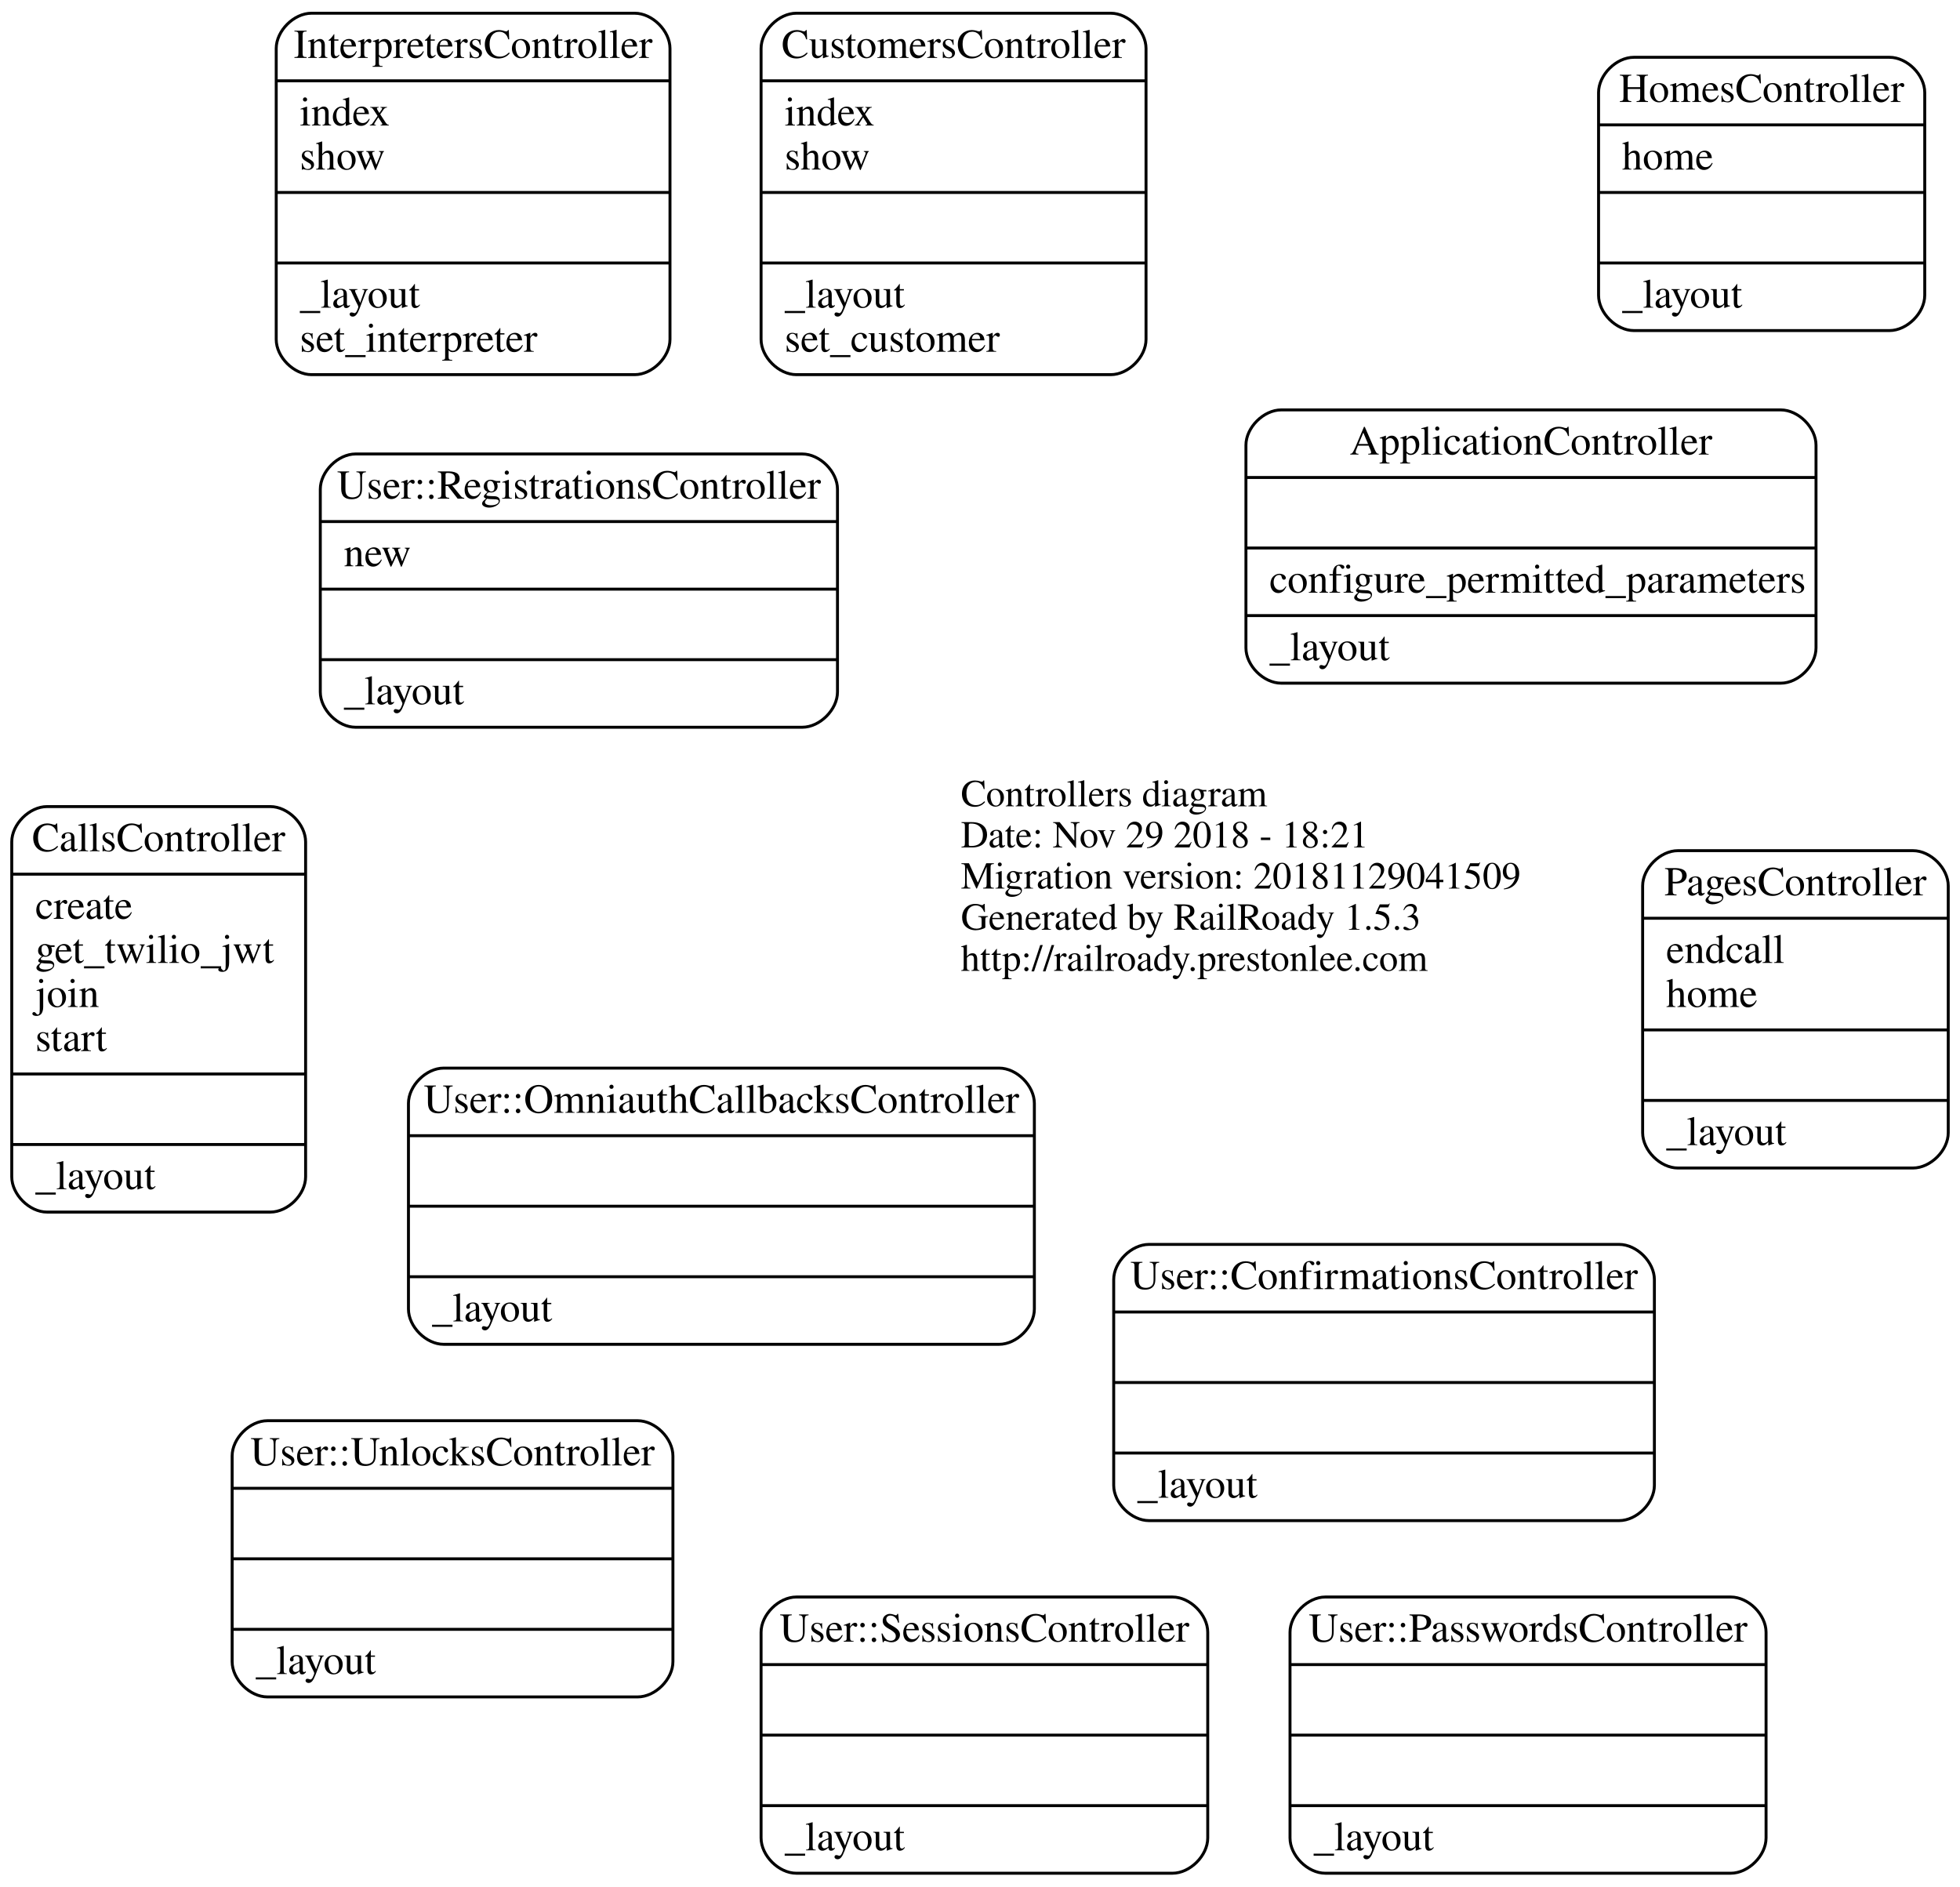
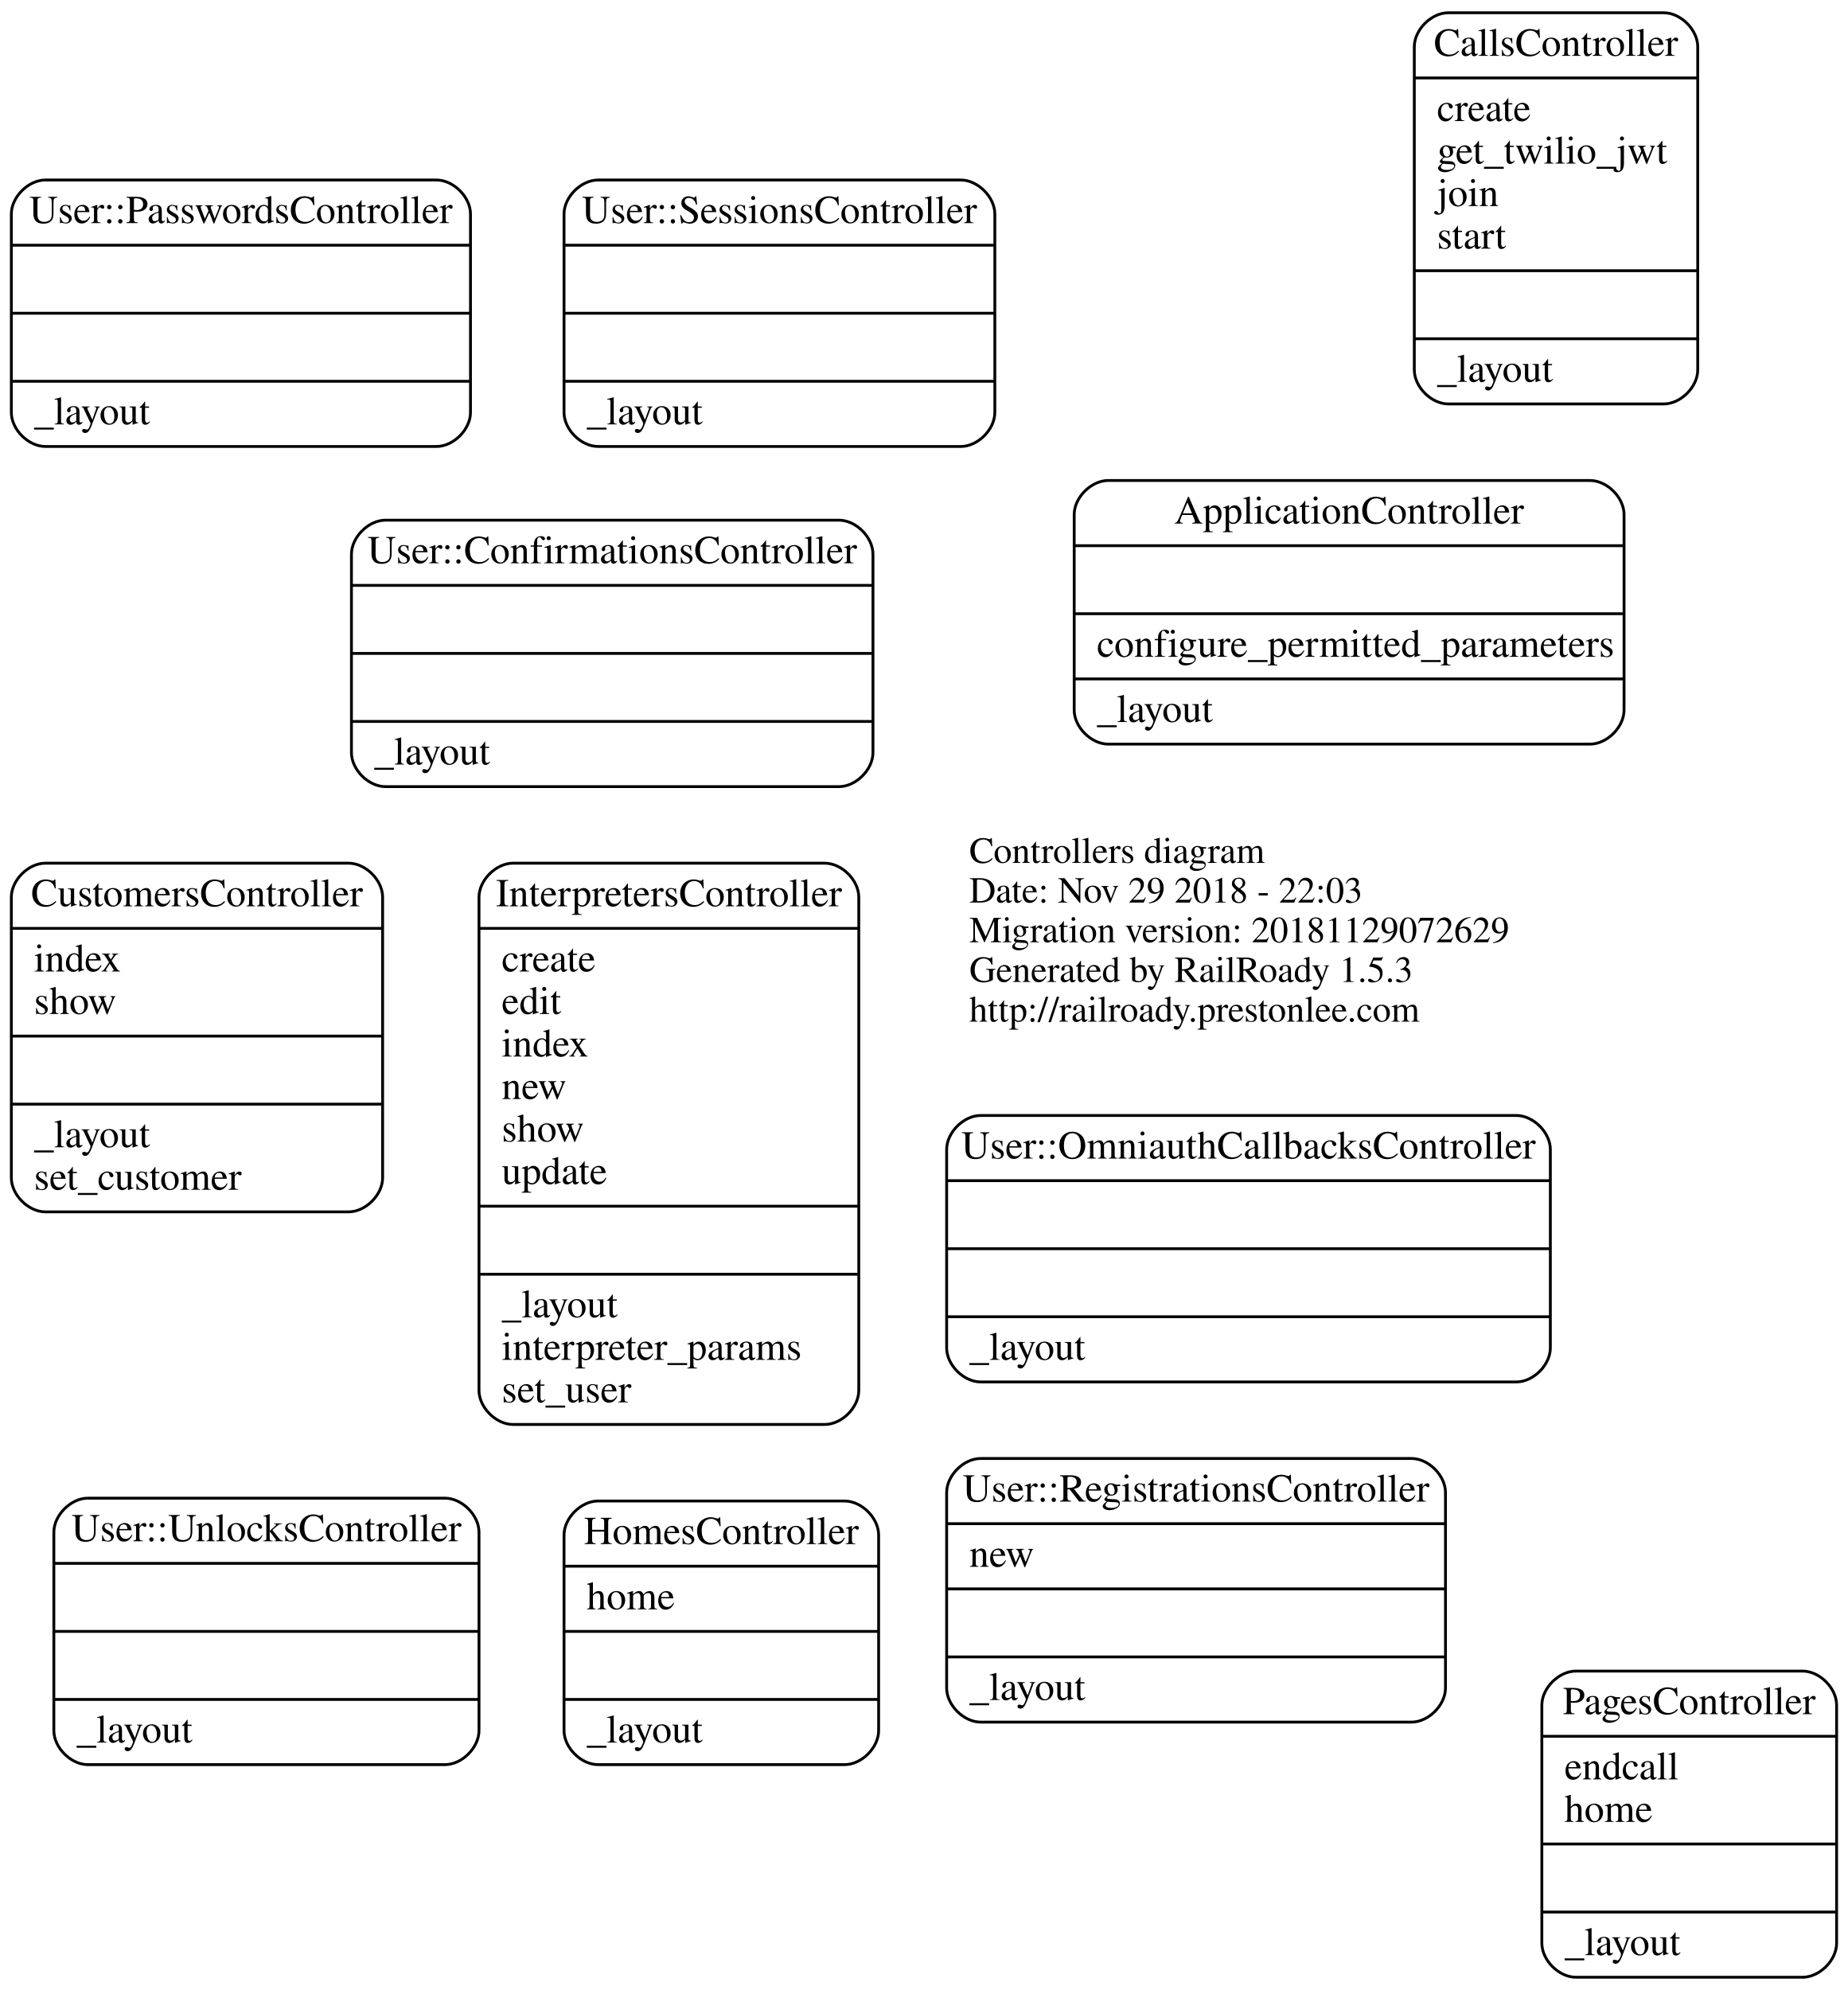
- <svg xmlns="http://www.w3.org/2000/svg" width="667pt" height="642pt" viewBox="0.00 0.00 667.00 642.00">
-   <g id="graph0" class="graph" transform="scale(1 1) rotate(0) translate(4 638)">
-     <polygon fill="transparent" stroke="transparent" points="-4,4 -4,-638 663,-638 663,4 -4,4" />
+ <svg xmlns="http://www.w3.org/2000/svg" width="652pt" height="702pt" viewBox="0.00 0.00 652.00 702.00">
+   <g id="graph0" class="graph" transform="scale(1 1) rotate(0) translate(4 698)">
+     <polygon fill="transparent" stroke="transparent" points="-4,4 -4,-698 648,-698 648,4 -4,4" />
    <g id="node1" class="node">
-       <text text-anchor="start" x="323" y="-363.6" font-family="Times,serif" font-size="13.00" fill="#000000">Controllers diagram</text>
-       <text text-anchor="start" x="323" y="-349.6" font-family="Times,serif" font-size="13.00" fill="#000000">Date: Nov 29 2018 - 18:21</text>
-       <text text-anchor="start" x="323" y="-335.6" font-family="Times,serif" font-size="13.00" fill="#000000">Migration version: 20181129041509</text>
-       <text text-anchor="start" x="323" y="-321.6" font-family="Times,serif" font-size="13.00" fill="#000000">Generated by RailRoady 1.5.3</text>
-       <text text-anchor="start" x="323" y="-307.6" font-family="Times,serif" font-size="13.00" fill="#000000">http://railroady.prestonlee.com</text>
+       <text text-anchor="start" x="338" y="-393.6" font-family="Times,serif" font-size="13.00" fill="#000000">Controllers diagram</text>
+       <text text-anchor="start" x="338" y="-379.6" font-family="Times,serif" font-size="13.00" fill="#000000">Date: Nov 29 2018 - 22:03</text>
+       <text text-anchor="start" x="338" y="-365.6" font-family="Times,serif" font-size="13.00" fill="#000000">Migration version: 20181129072629</text>
+       <text text-anchor="start" x="338" y="-351.6" font-family="Times,serif" font-size="13.00" fill="#000000">Generated by RailRoady 1.5.3</text>
+       <text text-anchor="start" x="338" y="-337.6" font-family="Times,serif" font-size="13.00" fill="#000000">http://railroady.prestonlee.com</text>
    </g>
    <g id="node2" class="node">
-       <path fill="none" stroke="#000000" d="M387,-120.5C387,-120.5 547,-120.5 547,-120.5 553,-120.5 559,-126.5 559,-132.5 559,-132.5 559,-202.5 559,-202.5 559,-208.5 553,-214.5 547,-214.5 547,-214.5 387,-214.5 387,-214.5 381,-214.5 375,-208.5 375,-202.5 375,-202.5 375,-132.5 375,-132.5 375,-126.5 381,-120.5 387,-120.5" />
-       <text text-anchor="middle" x="467" y="-199.3" font-family="Times,serif" font-size="14.00" fill="#000000">User::ConfirmationsController</text>
-       <polyline fill="none" stroke="#000000" points="375,-191.5 559,-191.5 " />
-       <polyline fill="none" stroke="#000000" points="375,-167.5 559,-167.5 " />
-       <polyline fill="none" stroke="#000000" points="375,-143.5 559,-143.5 " />
-       <text text-anchor="start" x="383" y="-128.3" font-family="Times,serif" font-size="14.00" fill="#000000">_layout</text>
+       <path fill="none" stroke="#000000" d="M132,-420.5C132,-420.5 292,-420.5 292,-420.5 298,-420.5 304,-426.5 304,-432.5 304,-432.5 304,-502.5 304,-502.5 304,-508.5 298,-514.5 292,-514.5 292,-514.5 132,-514.5 132,-514.5 126,-514.5 120,-508.5 120,-502.5 120,-502.5 120,-432.5 120,-432.5 120,-426.5 126,-420.5 132,-420.5" />
+       <text text-anchor="middle" x="212" y="-499.3" font-family="Times,serif" font-size="14.00" fill="#000000">User::ConfirmationsController</text>
+       <polyline fill="none" stroke="#000000" points="120,-491.5 304,-491.5 " />
+       <polyline fill="none" stroke="#000000" points="120,-467.5 304,-467.5 " />
+       <polyline fill="none" stroke="#000000" points="120,-443.5 304,-443.5 " />
+       <text text-anchor="start" x="128" y="-428.3" font-family="Times,serif" font-size="14.00" fill="#000000">_layout</text>
    </g>
    <g id="node3" class="node">
-       <path fill="none" stroke="#000000" d="M87,-60.5C87,-60.5 213,-60.5 213,-60.5 219,-60.5 225,-66.5 225,-72.5 225,-72.5 225,-142.5 225,-142.5 225,-148.5 219,-154.5 213,-154.5 213,-154.5 87,-154.5 87,-154.5 81,-154.5 75,-148.5 75,-142.5 75,-142.5 75,-72.5 75,-72.5 75,-66.5 81,-60.5 87,-60.5" />
-       <text text-anchor="middle" x="150" y="-139.3" font-family="Times,serif" font-size="14.00" fill="#000000">User::UnlocksController</text>
-       <polyline fill="none" stroke="#000000" points="75,-131.5 225,-131.5 " />
-       <polyline fill="none" stroke="#000000" points="75,-107.5 225,-107.5 " />
-       <polyline fill="none" stroke="#000000" points="75,-83.5 225,-83.5 " />
-       <text text-anchor="start" x="83" y="-68.3" font-family="Times,serif" font-size="14.00" fill="#000000">_layout</text>
+       <path fill="none" stroke="#000000" d="M27,-75.5C27,-75.5 153,-75.5 153,-75.5 159,-75.5 165,-81.5 165,-87.5 165,-87.5 165,-157.5 165,-157.5 165,-163.5 159,-169.5 153,-169.5 153,-169.5 27,-169.5 27,-169.5 21,-169.5 15,-163.5 15,-157.5 15,-157.5 15,-87.5 15,-87.5 15,-81.5 21,-75.5 27,-75.5" />
+       <text text-anchor="middle" x="90" y="-154.3" font-family="Times,serif" font-size="14.00" fill="#000000">User::UnlocksController</text>
+       <polyline fill="none" stroke="#000000" points="15,-146.5 165,-146.5 " />
+       <polyline fill="none" stroke="#000000" points="15,-122.5 165,-122.5 " />
+       <polyline fill="none" stroke="#000000" points="15,-98.5 165,-98.5 " />
+       <text text-anchor="start" x="23" y="-83.3" font-family="Times,serif" font-size="14.00" fill="#000000">_layout</text>
    </g>
    <g id="node4" class="node">
-       <path fill="none" stroke="#000000" d="M267,-.5C267,-.5 395,-.5 395,-.5 401,-.5 407,-6.5 407,-12.5 407,-12.5 407,-82.5 407,-82.5 407,-88.5 401,-94.5 395,-94.5 395,-94.5 267,-94.5 267,-94.5 261,-94.5 255,-88.5 255,-82.5 255,-82.5 255,-12.5 255,-12.5 255,-6.5 261,-.5 267,-.5" />
-       <text text-anchor="middle" x="331" y="-79.3" font-family="Times,serif" font-size="14.00" fill="#000000">User::SessionsController</text>
-       <polyline fill="none" stroke="#000000" points="255,-71.5 407,-71.5 " />
-       <polyline fill="none" stroke="#000000" points="255,-47.5 407,-47.5 " />
-       <polyline fill="none" stroke="#000000" points="255,-23.5 407,-23.5 " />
-       <text text-anchor="start" x="263" y="-8.3" font-family="Times,serif" font-size="14.00" fill="#000000">_layout</text>
+       <path fill="none" stroke="#000000" d="M207,-540.5C207,-540.5 335,-540.5 335,-540.5 341,-540.5 347,-546.5 347,-552.5 347,-552.5 347,-622.5 347,-622.5 347,-628.5 341,-634.5 335,-634.5 335,-634.5 207,-634.5 207,-634.5 201,-634.5 195,-628.5 195,-622.5 195,-622.5 195,-552.5 195,-552.5 195,-546.5 201,-540.5 207,-540.5" />
+       <text text-anchor="middle" x="271" y="-619.3" font-family="Times,serif" font-size="14.00" fill="#000000">User::SessionsController</text>
+       <polyline fill="none" stroke="#000000" points="195,-611.5 347,-611.5 " />
+       <polyline fill="none" stroke="#000000" points="195,-587.5 347,-587.5 " />
+       <polyline fill="none" stroke="#000000" points="195,-563.5 347,-563.5 " />
+       <text text-anchor="start" x="203" y="-548.3" font-family="Times,serif" font-size="14.00" fill="#000000">_layout</text>
    </g>
    <g id="node5" class="node">
-       <path fill="none" stroke="#000000" d="M117,-390.5C117,-390.5 269,-390.5 269,-390.5 275,-390.5 281,-396.5 281,-402.5 281,-402.5 281,-471.5 281,-471.5 281,-477.5 275,-483.5 269,-483.5 269,-483.5 117,-483.5 117,-483.5 111,-483.5 105,-477.5 105,-471.5 105,-471.5 105,-402.5 105,-402.5 105,-396.5 111,-390.5 117,-390.5" />
-       <text text-anchor="middle" x="193" y="-468.3" font-family="Times,serif" font-size="14.00" fill="#000000">User::RegistrationsController</text>
-       <polyline fill="none" stroke="#000000" points="105,-460.5 281,-460.5 " />
-       <text text-anchor="start" x="113" y="-445.3" font-family="Times,serif" font-size="14.00" fill="#000000">new</text>
-       <polyline fill="none" stroke="#000000" points="105,-437.5 281,-437.5 " />
-       <polyline fill="none" stroke="#000000" points="105,-413.5 281,-413.5 " />
-       <text text-anchor="start" x="113" y="-398.3" font-family="Times,serif" font-size="14.00" fill="#000000">_layout</text>
+       <path fill="none" stroke="#000000" d="M342,-90.5C342,-90.5 494,-90.5 494,-90.5 500,-90.5 506,-96.5 506,-102.5 506,-102.5 506,-171.5 506,-171.5 506,-177.5 500,-183.5 494,-183.5 494,-183.5 342,-183.5 342,-183.5 336,-183.5 330,-177.5 330,-171.5 330,-171.5 330,-102.5 330,-102.5 330,-96.5 336,-90.5 342,-90.5" />
+       <text text-anchor="middle" x="418" y="-168.3" font-family="Times,serif" font-size="14.00" fill="#000000">User::RegistrationsController</text>
+       <polyline fill="none" stroke="#000000" points="330,-160.5 506,-160.5 " />
+       <text text-anchor="start" x="338" y="-145.3" font-family="Times,serif" font-size="14.00" fill="#000000">new</text>
+       <polyline fill="none" stroke="#000000" points="330,-137.5 506,-137.5 " />
+       <polyline fill="none" stroke="#000000" points="330,-113.5 506,-113.5 " />
+       <text text-anchor="start" x="338" y="-98.3" font-family="Times,serif" font-size="14.00" fill="#000000">_layout</text>
    </g>
    <g id="node6" class="node">
-       <path fill="none" stroke="#000000" d="M447,-.5C447,-.5 585,-.5 585,-.5 591,-.5 597,-6.5 597,-12.5 597,-12.5 597,-82.5 597,-82.5 597,-88.5 591,-94.5 585,-94.5 585,-94.5 447,-94.5 447,-94.5 441,-94.5 435,-88.5 435,-82.5 435,-82.5 435,-12.5 435,-12.5 435,-6.5 441,-.5 447,-.5" />
-       <text text-anchor="middle" x="516" y="-79.3" font-family="Times,serif" font-size="14.00" fill="#000000">User::PasswordsController</text>
-       <polyline fill="none" stroke="#000000" points="435,-71.5 597,-71.5 " />
-       <polyline fill="none" stroke="#000000" points="435,-47.5 597,-47.5 " />
-       <polyline fill="none" stroke="#000000" points="435,-23.5 597,-23.5 " />
-       <text text-anchor="start" x="443" y="-8.3" font-family="Times,serif" font-size="14.00" fill="#000000">_layout</text>
+       <path fill="none" stroke="#000000" d="M12,-540.5C12,-540.5 150,-540.5 150,-540.5 156,-540.5 162,-546.5 162,-552.5 162,-552.5 162,-622.5 162,-622.5 162,-628.5 156,-634.5 150,-634.5 150,-634.5 12,-634.5 12,-634.5 6,-634.5 0,-628.5 0,-622.5 0,-622.5 0,-552.5 0,-552.5 0,-546.5 6,-540.5 12,-540.5" />
+       <text text-anchor="middle" x="81" y="-619.3" font-family="Times,serif" font-size="14.00" fill="#000000">User::PasswordsController</text>
+       <polyline fill="none" stroke="#000000" points="0,-611.5 162,-611.5 " />
+       <polyline fill="none" stroke="#000000" points="0,-587.5 162,-587.5 " />
+       <polyline fill="none" stroke="#000000" points="0,-563.5 162,-563.5 " />
+       <text text-anchor="start" x="8" y="-548.3" font-family="Times,serif" font-size="14.00" fill="#000000">_layout</text>
    </g>
    <g id="node7" class="node">
-       <path fill="none" stroke="#000000" d="M147,-180.5C147,-180.5 336,-180.5 336,-180.5 342,-180.5 348,-186.5 348,-192.5 348,-192.5 348,-262.5 348,-262.5 348,-268.5 342,-274.5 336,-274.5 336,-274.5 147,-274.5 147,-274.5 141,-274.5 135,-268.5 135,-262.5 135,-262.5 135,-192.5 135,-192.5 135,-186.5 141,-180.5 147,-180.5" />
-       <text text-anchor="middle" x="241.5" y="-259.3" font-family="Times,serif" font-size="14.00" fill="#000000">User::OmniauthCallbacksController</text>
-       <polyline fill="none" stroke="#000000" points="135,-251.5 348,-251.5 " />
-       <polyline fill="none" stroke="#000000" points="135,-227.5 348,-227.5 " />
-       <polyline fill="none" stroke="#000000" points="135,-203.5 348,-203.5 " />
-       <text text-anchor="start" x="143" y="-188.3" font-family="Times,serif" font-size="14.00" fill="#000000">_layout</text>
+       <path fill="none" stroke="#000000" d="M342,-210.5C342,-210.5 531,-210.5 531,-210.5 537,-210.5 543,-216.5 543,-222.5 543,-222.5 543,-292.5 543,-292.5 543,-298.5 537,-304.5 531,-304.5 531,-304.5 342,-304.5 342,-304.5 336,-304.5 330,-298.5 330,-292.5 330,-292.5 330,-222.5 330,-222.5 330,-216.5 336,-210.5 342,-210.5" />
+       <text text-anchor="middle" x="436.5" y="-289.3" font-family="Times,serif" font-size="14.00" fill="#000000">User::OmniauthCallbacksController</text>
+       <polyline fill="none" stroke="#000000" points="330,-281.5 543,-281.5 " />
+       <polyline fill="none" stroke="#000000" points="330,-257.5 543,-257.5 " />
+       <polyline fill="none" stroke="#000000" points="330,-233.5 543,-233.5 " />
+       <text text-anchor="start" x="338" y="-218.3" font-family="Times,serif" font-size="14.00" fill="#000000">_layout</text>
    </g>
    <g id="node8" class="node">
-       <path fill="none" stroke="#000000" d="M552,-525.5C552,-525.5 639,-525.5 639,-525.5 645,-525.5 651,-531.5 651,-537.5 651,-537.5 651,-606.5 651,-606.5 651,-612.5 645,-618.5 639,-618.5 639,-618.5 552,-618.5 552,-618.5 546,-618.5 540,-612.5 540,-606.5 540,-606.5 540,-537.5 540,-537.5 540,-531.5 546,-525.5 552,-525.5" />
-       <text text-anchor="middle" x="595.5" y="-603.3" font-family="Times,serif" font-size="14.00" fill="#000000">HomesController</text>
-       <polyline fill="none" stroke="#000000" points="540,-595.5 651,-595.5 " />
-       <text text-anchor="start" x="548" y="-580.3" font-family="Times,serif" font-size="14.00" fill="#000000">home</text>
-       <polyline fill="none" stroke="#000000" points="540,-572.5 651,-572.5 " />
-       <polyline fill="none" stroke="#000000" points="540,-548.5 651,-548.5 " />
-       <text text-anchor="start" x="548" y="-533.3" font-family="Times,serif" font-size="14.00" fill="#000000">_layout</text>
+       <path fill="none" stroke="#000000" d="M207,-75.5C207,-75.5 294,-75.5 294,-75.5 300,-75.5 306,-81.5 306,-87.5 306,-87.5 306,-156.5 306,-156.5 306,-162.5 300,-168.5 294,-168.5 294,-168.5 207,-168.5 207,-168.5 201,-168.5 195,-162.5 195,-156.5 195,-156.5 195,-87.5 195,-87.5 195,-81.5 201,-75.5 207,-75.5" />
+       <text text-anchor="middle" x="250.5" y="-153.3" font-family="Times,serif" font-size="14.00" fill="#000000">HomesController</text>
+       <polyline fill="none" stroke="#000000" points="195,-145.5 306,-145.5 " />
+       <text text-anchor="start" x="203" y="-130.3" font-family="Times,serif" font-size="14.00" fill="#000000">home</text>
+       <polyline fill="none" stroke="#000000" points="195,-122.5 306,-122.5 " />
+       <polyline fill="none" stroke="#000000" points="195,-98.5 306,-98.5 " />
+       <text text-anchor="start" x="203" y="-83.3" font-family="Times,serif" font-size="14.00" fill="#000000">_layout</text>
    </g>
    <g id="node9" class="node">
-       <path fill="none" stroke="#000000" d="M267,-510.5C267,-510.5 374,-510.5 374,-510.5 380,-510.5 386,-516.5 386,-522.5 386,-522.5 386,-621.5 386,-621.5 386,-627.5 380,-633.5 374,-633.5 374,-633.5 267,-633.5 267,-633.5 261,-633.5 255,-627.5 255,-621.5 255,-621.5 255,-522.5 255,-522.5 255,-516.5 261,-510.5 267,-510.5" />
-       <text text-anchor="middle" x="320.5" y="-618.3" font-family="Times,serif" font-size="14.00" fill="#000000">CustomersController</text>
-       <polyline fill="none" stroke="#000000" points="255,-610.5 386,-610.5 " />
-       <text text-anchor="start" x="263" y="-595.3" font-family="Times,serif" font-size="14.00" fill="#000000">index</text>
-       <text text-anchor="start" x="263" y="-580.3" font-family="Times,serif" font-size="14.00" fill="#000000">show</text>
-       <polyline fill="none" stroke="#000000" points="255,-572.5 386,-572.5 " />
-       <polyline fill="none" stroke="#000000" points="255,-548.5 386,-548.5 " />
-       <text text-anchor="start" x="263" y="-533.3" font-family="Times,serif" font-size="14.00" fill="#000000">_layout</text>
-       <text text-anchor="start" x="263" y="-518.3" font-family="Times,serif" font-size="14.00" fill="#000000">set_customer</text>
+       <path fill="none" stroke="#000000" d="M12,-270.5C12,-270.5 119,-270.5 119,-270.5 125,-270.5 131,-276.5 131,-282.5 131,-282.5 131,-381.5 131,-381.5 131,-387.5 125,-393.5 119,-393.5 119,-393.5 12,-393.5 12,-393.5 6,-393.5 0,-387.5 0,-381.5 0,-381.5 0,-282.5 0,-282.5 0,-276.5 6,-270.5 12,-270.5" />
+       <text text-anchor="middle" x="65.5" y="-378.3" font-family="Times,serif" font-size="14.00" fill="#000000">CustomersController</text>
+       <polyline fill="none" stroke="#000000" points="0,-370.5 131,-370.5 " />
+       <text text-anchor="start" x="8" y="-355.3" font-family="Times,serif" font-size="14.00" fill="#000000">index</text>
+       <text text-anchor="start" x="8" y="-340.3" font-family="Times,serif" font-size="14.00" fill="#000000">show</text>
+       <polyline fill="none" stroke="#000000" points="0,-332.5 131,-332.5 " />
+       <polyline fill="none" stroke="#000000" points="0,-308.5 131,-308.5 " />
+       <text text-anchor="start" x="8" y="-293.3" font-family="Times,serif" font-size="14.00" fill="#000000">_layout</text>
+       <text text-anchor="start" x="8" y="-278.3" font-family="Times,serif" font-size="14.00" fill="#000000">set_customer</text>
    </g>
    <g id="node10" class="node">
-       <path fill="none" stroke="#000000" d="M567,-240.5C567,-240.5 647,-240.5 647,-240.5 653,-240.5 659,-246.5 659,-252.5 659,-252.5 659,-336.5 659,-336.5 659,-342.5 653,-348.5 647,-348.5 647,-348.5 567,-348.5 567,-348.5 561,-348.5 555,-342.5 555,-336.5 555,-336.5 555,-252.5 555,-252.5 555,-246.5 561,-240.5 567,-240.5" />
-       <text text-anchor="middle" x="607" y="-333.3" font-family="Times,serif" font-size="14.00" fill="#000000">PagesController</text>
-       <polyline fill="none" stroke="#000000" points="555,-325.5 659,-325.5 " />
-       <text text-anchor="start" x="563" y="-310.3" font-family="Times,serif" font-size="14.00" fill="#000000">endcall</text>
-       <text text-anchor="start" x="563" y="-295.3" font-family="Times,serif" font-size="14.00" fill="#000000">home</text>
-       <polyline fill="none" stroke="#000000" points="555,-287.5 659,-287.5 " />
-       <polyline fill="none" stroke="#000000" points="555,-263.5 659,-263.5 " />
-       <text text-anchor="start" x="563" y="-248.3" font-family="Times,serif" font-size="14.00" fill="#000000">_layout</text>
+       <path fill="none" stroke="#000000" d="M552,-.5C552,-.5 632,-.5 632,-.5 638,-.5 644,-6.5 644,-12.5 644,-12.5 644,-96.5 644,-96.5 644,-102.5 638,-108.5 632,-108.5 632,-108.5 552,-108.5 552,-108.5 546,-108.5 540,-102.5 540,-96.5 540,-96.5 540,-12.5 540,-12.5 540,-6.5 546,-.5 552,-.5" />
+       <text text-anchor="middle" x="592" y="-93.3" font-family="Times,serif" font-size="14.00" fill="#000000">PagesController</text>
+       <polyline fill="none" stroke="#000000" points="540,-85.5 644,-85.5 " />
+       <text text-anchor="start" x="548" y="-70.3" font-family="Times,serif" font-size="14.00" fill="#000000">endcall</text>
+       <text text-anchor="start" x="548" y="-55.3" font-family="Times,serif" font-size="14.00" fill="#000000">home</text>
+       <polyline fill="none" stroke="#000000" points="540,-47.5 644,-47.5 " />
+       <polyline fill="none" stroke="#000000" points="540,-23.5 644,-23.5 " />
+       <text text-anchor="start" x="548" y="-8.3" font-family="Times,serif" font-size="14.00" fill="#000000">_layout</text>
    </g>
    <g id="node11" class="node">
-       <path fill="none" stroke="#000000" d="M432,-405.5C432,-405.5 602,-405.5 602,-405.5 608,-405.5 614,-411.5 614,-417.5 614,-417.5 614,-486.5 614,-486.5 614,-492.5 608,-498.5 602,-498.5 602,-498.5 432,-498.5 432,-498.5 426,-498.5 420,-492.5 420,-486.5 420,-486.5 420,-417.5 420,-417.5 420,-411.5 426,-405.5 432,-405.5" />
-       <text text-anchor="middle" x="517" y="-483.3" font-family="Times,serif" font-size="14.00" fill="#000000">ApplicationController</text>
-       <polyline fill="none" stroke="#000000" points="420,-475.5 614,-475.5 " />
-       <polyline fill="none" stroke="#000000" points="420,-451.5 614,-451.5 " />
-       <text text-anchor="start" x="428" y="-436.3" font-family="Times,serif" font-size="14.00" fill="#000000">configure_permitted_parameters</text>
-       <polyline fill="none" stroke="#000000" points="420,-428.5 614,-428.5 " />
-       <text text-anchor="start" x="428" y="-413.3" font-family="Times,serif" font-size="14.00" fill="#000000">_layout</text>
+       <path fill="none" stroke="#000000" d="M387,-435.5C387,-435.5 557,-435.5 557,-435.5 563,-435.5 569,-441.5 569,-447.5 569,-447.5 569,-516.5 569,-516.5 569,-522.5 563,-528.5 557,-528.5 557,-528.5 387,-528.5 387,-528.5 381,-528.5 375,-522.5 375,-516.5 375,-516.5 375,-447.5 375,-447.5 375,-441.5 381,-435.5 387,-435.5" />
+       <text text-anchor="middle" x="472" y="-513.3" font-family="Times,serif" font-size="14.00" fill="#000000">ApplicationController</text>
+       <polyline fill="none" stroke="#000000" points="375,-505.5 569,-505.5 " />
+       <polyline fill="none" stroke="#000000" points="375,-481.5 569,-481.5 " />
+       <text text-anchor="start" x="383" y="-466.3" font-family="Times,serif" font-size="14.00" fill="#000000">configure_permitted_parameters</text>
+       <polyline fill="none" stroke="#000000" points="375,-458.5 569,-458.5 " />
+       <text text-anchor="start" x="383" y="-443.3" font-family="Times,serif" font-size="14.00" fill="#000000">_layout</text>
    </g>
    <g id="node12" class="node">
-       <path fill="none" stroke="#000000" d="M12,-225.5C12,-225.5 88,-225.5 88,-225.5 94,-225.5 100,-231.5 100,-237.5 100,-237.5 100,-351.5 100,-351.5 100,-357.5 94,-363.5 88,-363.5 88,-363.5 12,-363.5 12,-363.5 6,-363.5 0,-357.5 0,-351.5 0,-351.5 0,-237.5 0,-237.5 0,-231.5 6,-225.5 12,-225.5" />
-       <text text-anchor="middle" x="50" y="-348.3" font-family="Times,serif" font-size="14.00" fill="#000000">CallsController</text>
-       <polyline fill="none" stroke="#000000" points="0,-340.5 100,-340.5 " />
-       <text text-anchor="start" x="8" y="-325.3" font-family="Times,serif" font-size="14.00" fill="#000000">create</text>
-       <text text-anchor="start" x="8" y="-310.3" font-family="Times,serif" font-size="14.00" fill="#000000">get_twilio_jwt</text>
-       <text text-anchor="start" x="8" y="-295.3" font-family="Times,serif" font-size="14.00" fill="#000000">join</text>
-       <text text-anchor="start" x="8" y="-280.3" font-family="Times,serif" font-size="14.00" fill="#000000">start</text>
-       <polyline fill="none" stroke="#000000" points="0,-272.5 100,-272.5 " />
-       <polyline fill="none" stroke="#000000" points="0,-248.5 100,-248.5 " />
-       <text text-anchor="start" x="8" y="-233.3" font-family="Times,serif" font-size="14.00" fill="#000000">_layout</text>
+       <path fill="none" stroke="#000000" d="M507,-555.5C507,-555.5 583,-555.5 583,-555.5 589,-555.5 595,-561.5 595,-567.5 595,-567.5 595,-681.5 595,-681.5 595,-687.5 589,-693.5 583,-693.5 583,-693.5 507,-693.5 507,-693.5 501,-693.5 495,-687.5 495,-681.5 495,-681.5 495,-567.5 495,-567.5 495,-561.5 501,-555.5 507,-555.5" />
+       <text text-anchor="middle" x="545" y="-678.3" font-family="Times,serif" font-size="14.00" fill="#000000">CallsController</text>
+       <polyline fill="none" stroke="#000000" points="495,-670.5 595,-670.5 " />
+       <text text-anchor="start" x="503" y="-655.3" font-family="Times,serif" font-size="14.00" fill="#000000">create</text>
+       <text text-anchor="start" x="503" y="-640.3" font-family="Times,serif" font-size="14.00" fill="#000000">get_twilio_jwt</text>
+       <text text-anchor="start" x="503" y="-625.3" font-family="Times,serif" font-size="14.00" fill="#000000">join</text>
+       <text text-anchor="start" x="503" y="-610.3" font-family="Times,serif" font-size="14.00" fill="#000000">start</text>
+       <polyline fill="none" stroke="#000000" points="495,-602.5 595,-602.5 " />
+       <polyline fill="none" stroke="#000000" points="495,-578.5 595,-578.5 " />
+       <text text-anchor="start" x="503" y="-563.3" font-family="Times,serif" font-size="14.00" fill="#000000">_layout</text>
    </g>
    <g id="node13" class="node">
-       <path fill="none" stroke="#000000" d="M102,-510.5C102,-510.5 212,-510.5 212,-510.5 218,-510.5 224,-516.5 224,-522.5 224,-522.5 224,-621.5 224,-621.5 224,-627.5 218,-633.5 212,-633.5 212,-633.5 102,-633.5 102,-633.5 96,-633.5 90,-627.5 90,-621.5 90,-621.5 90,-522.5 90,-522.5 90,-516.5 96,-510.5 102,-510.5" />
-       <text text-anchor="middle" x="157" y="-618.3" font-family="Times,serif" font-size="14.00" fill="#000000">InterpretersController</text>
-       <polyline fill="none" stroke="#000000" points="90,-610.5 224,-610.5 " />
-       <text text-anchor="start" x="98" y="-595.3" font-family="Times,serif" font-size="14.00" fill="#000000">index</text>
-       <text text-anchor="start" x="98" y="-580.3" font-family="Times,serif" font-size="14.00" fill="#000000">show</text>
-       <polyline fill="none" stroke="#000000" points="90,-572.5 224,-572.5 " />
-       <polyline fill="none" stroke="#000000" points="90,-548.5 224,-548.5 " />
-       <text text-anchor="start" x="98" y="-533.3" font-family="Times,serif" font-size="14.00" fill="#000000">_layout</text>
-       <text text-anchor="start" x="98" y="-518.3" font-family="Times,serif" font-size="14.00" fill="#000000">set_interpreter</text>
+       <path fill="none" stroke="#000000" d="M177,-195.5C177,-195.5 287,-195.5 287,-195.5 293,-195.5 299,-201.5 299,-207.5 299,-207.5 299,-381.5 299,-381.5 299,-387.5 293,-393.5 287,-393.5 287,-393.5 177,-393.5 177,-393.5 171,-393.5 165,-387.5 165,-381.5 165,-381.5 165,-207.5 165,-207.5 165,-201.5 171,-195.5 177,-195.5" />
+       <text text-anchor="middle" x="232" y="-378.3" font-family="Times,serif" font-size="14.00" fill="#000000">InterpretersController</text>
+       <polyline fill="none" stroke="#000000" points="165,-370.5 299,-370.5 " />
+       <text text-anchor="start" x="173" y="-355.3" font-family="Times,serif" font-size="14.00" fill="#000000">create</text>
+       <text text-anchor="start" x="173" y="-340.3" font-family="Times,serif" font-size="14.00" fill="#000000">edit</text>
+       <text text-anchor="start" x="173" y="-325.3" font-family="Times,serif" font-size="14.00" fill="#000000">index</text>
+       <text text-anchor="start" x="173" y="-310.3" font-family="Times,serif" font-size="14.00" fill="#000000">new</text>
+       <text text-anchor="start" x="173" y="-295.3" font-family="Times,serif" font-size="14.00" fill="#000000">show</text>
+       <text text-anchor="start" x="173" y="-280.3" font-family="Times,serif" font-size="14.00" fill="#000000">update</text>
+       <polyline fill="none" stroke="#000000" points="165,-272.5 299,-272.5 " />
+       <polyline fill="none" stroke="#000000" points="165,-248.5 299,-248.5 " />
+       <text text-anchor="start" x="173" y="-233.3" font-family="Times,serif" font-size="14.00" fill="#000000">_layout</text>
+       <text text-anchor="start" x="173" y="-218.3" font-family="Times,serif" font-size="14.00" fill="#000000">interpreter_params</text>
+       <text text-anchor="start" x="173" y="-203.3" font-family="Times,serif" font-size="14.00" fill="#000000">set_user</text>
    </g>
  </g>
</svg>
